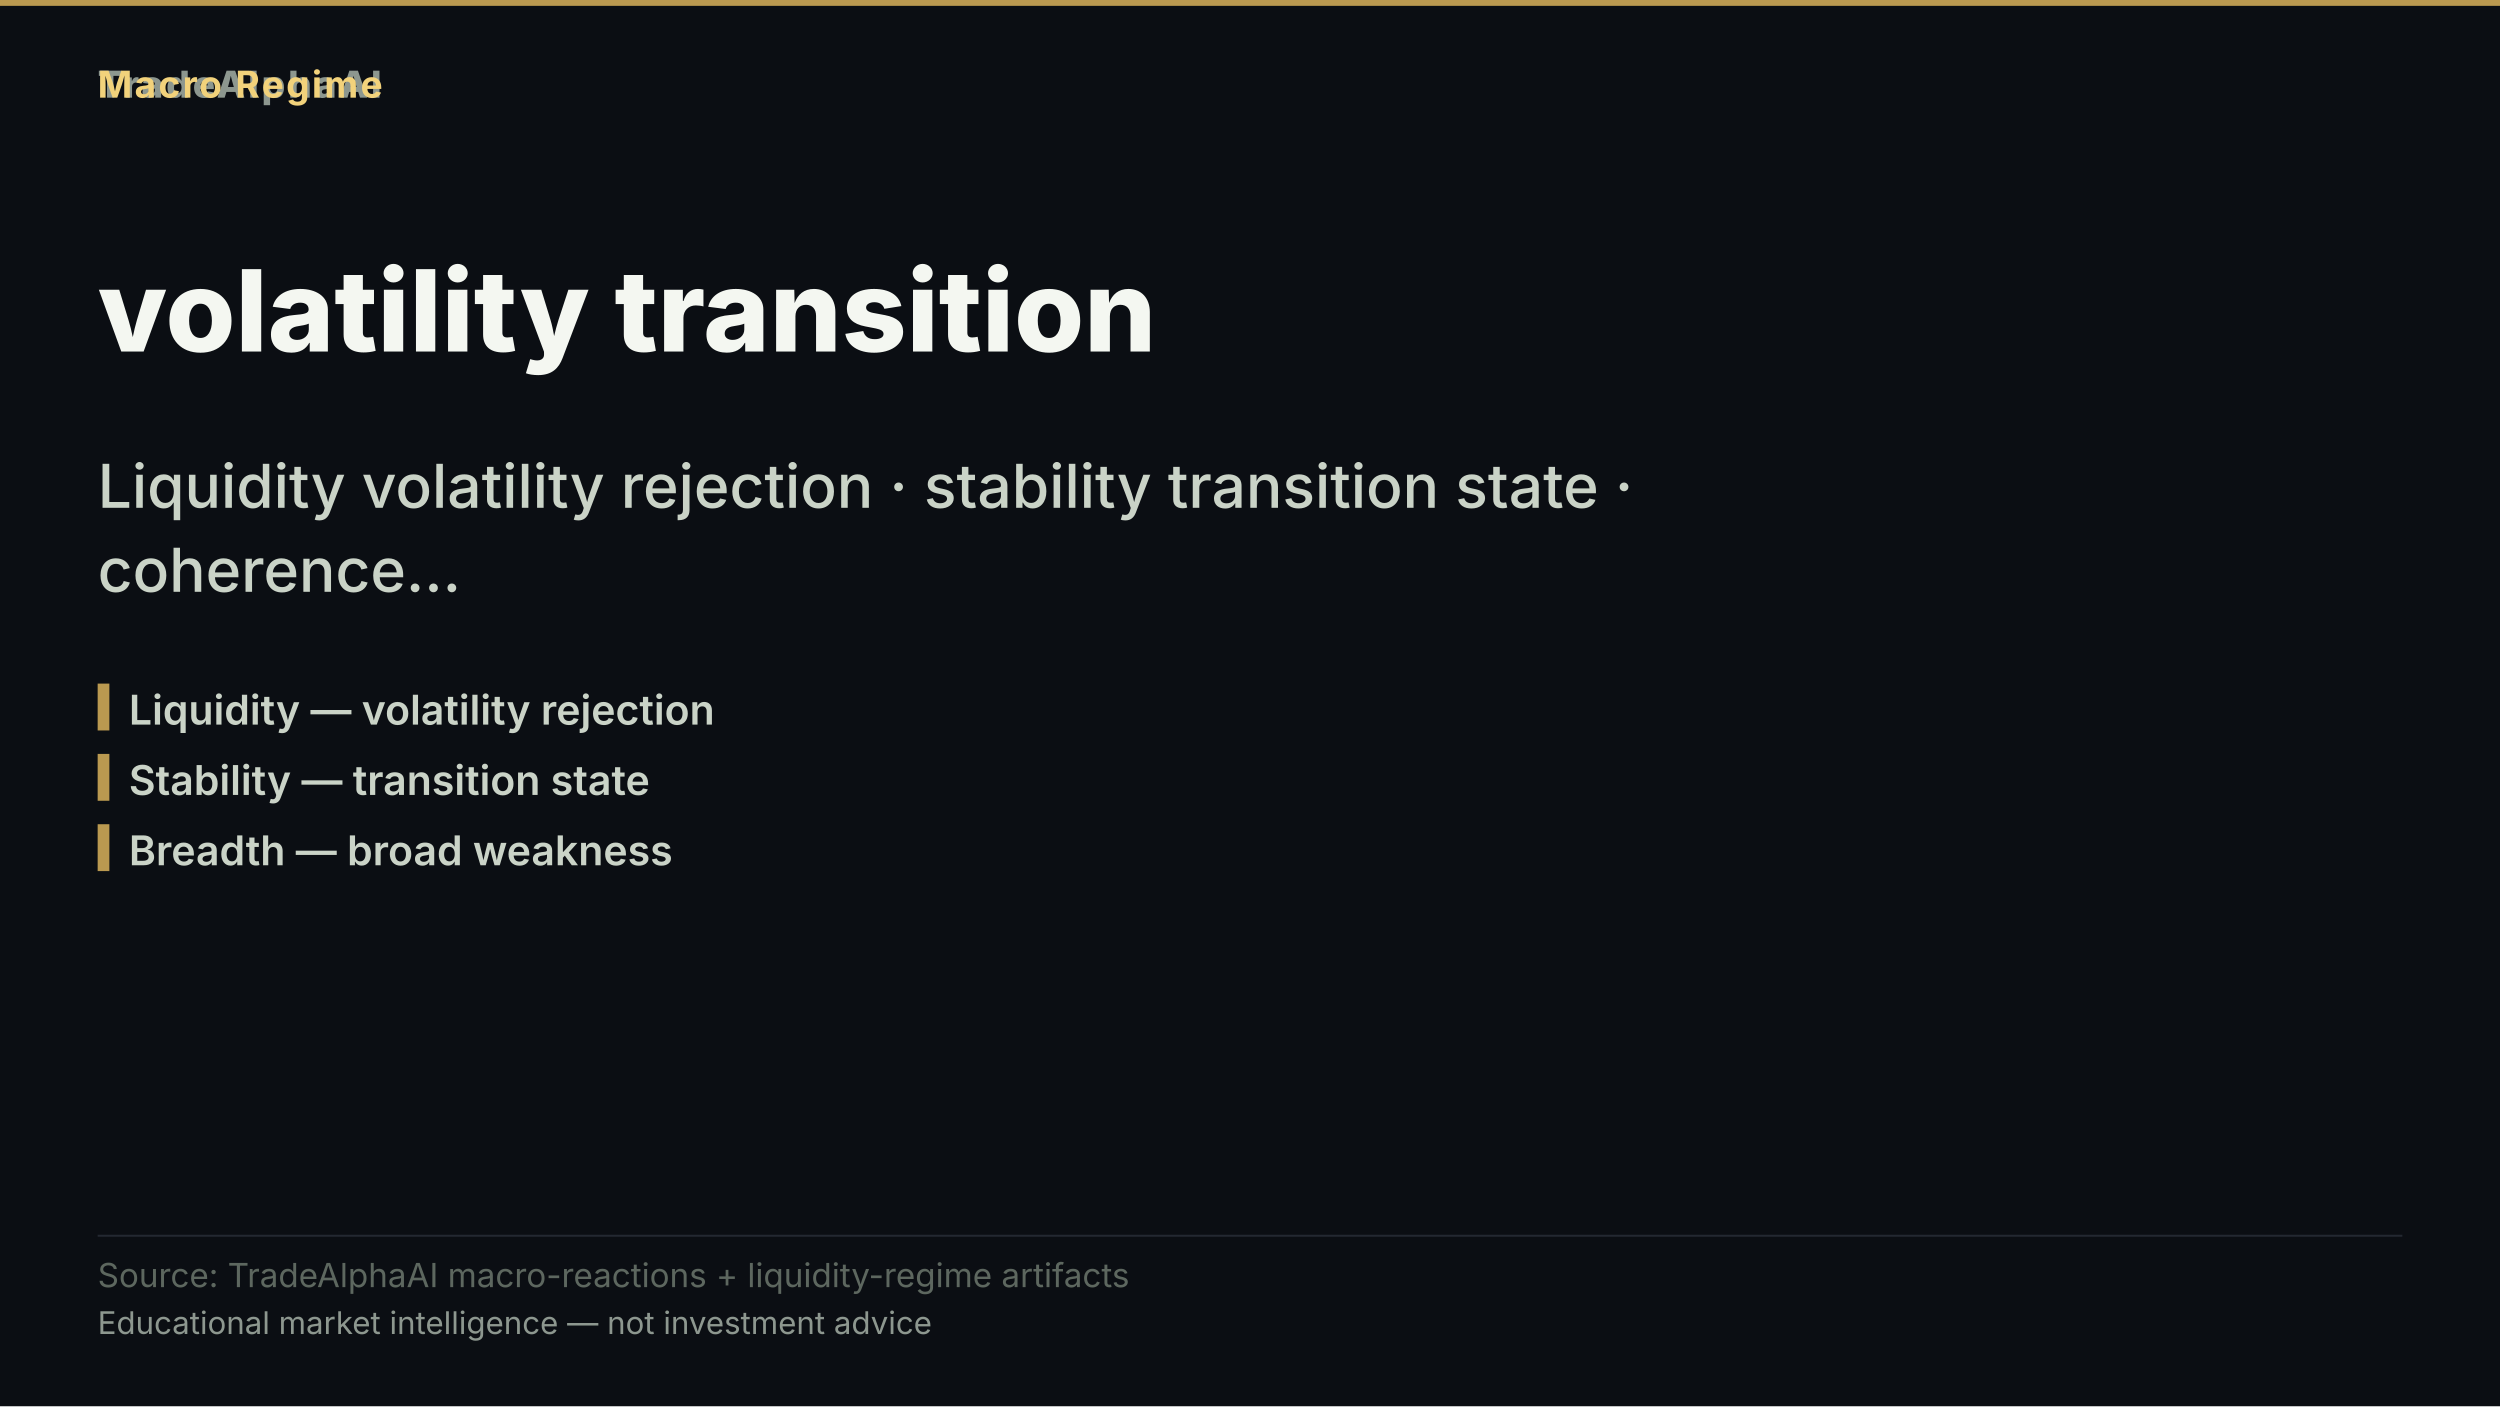
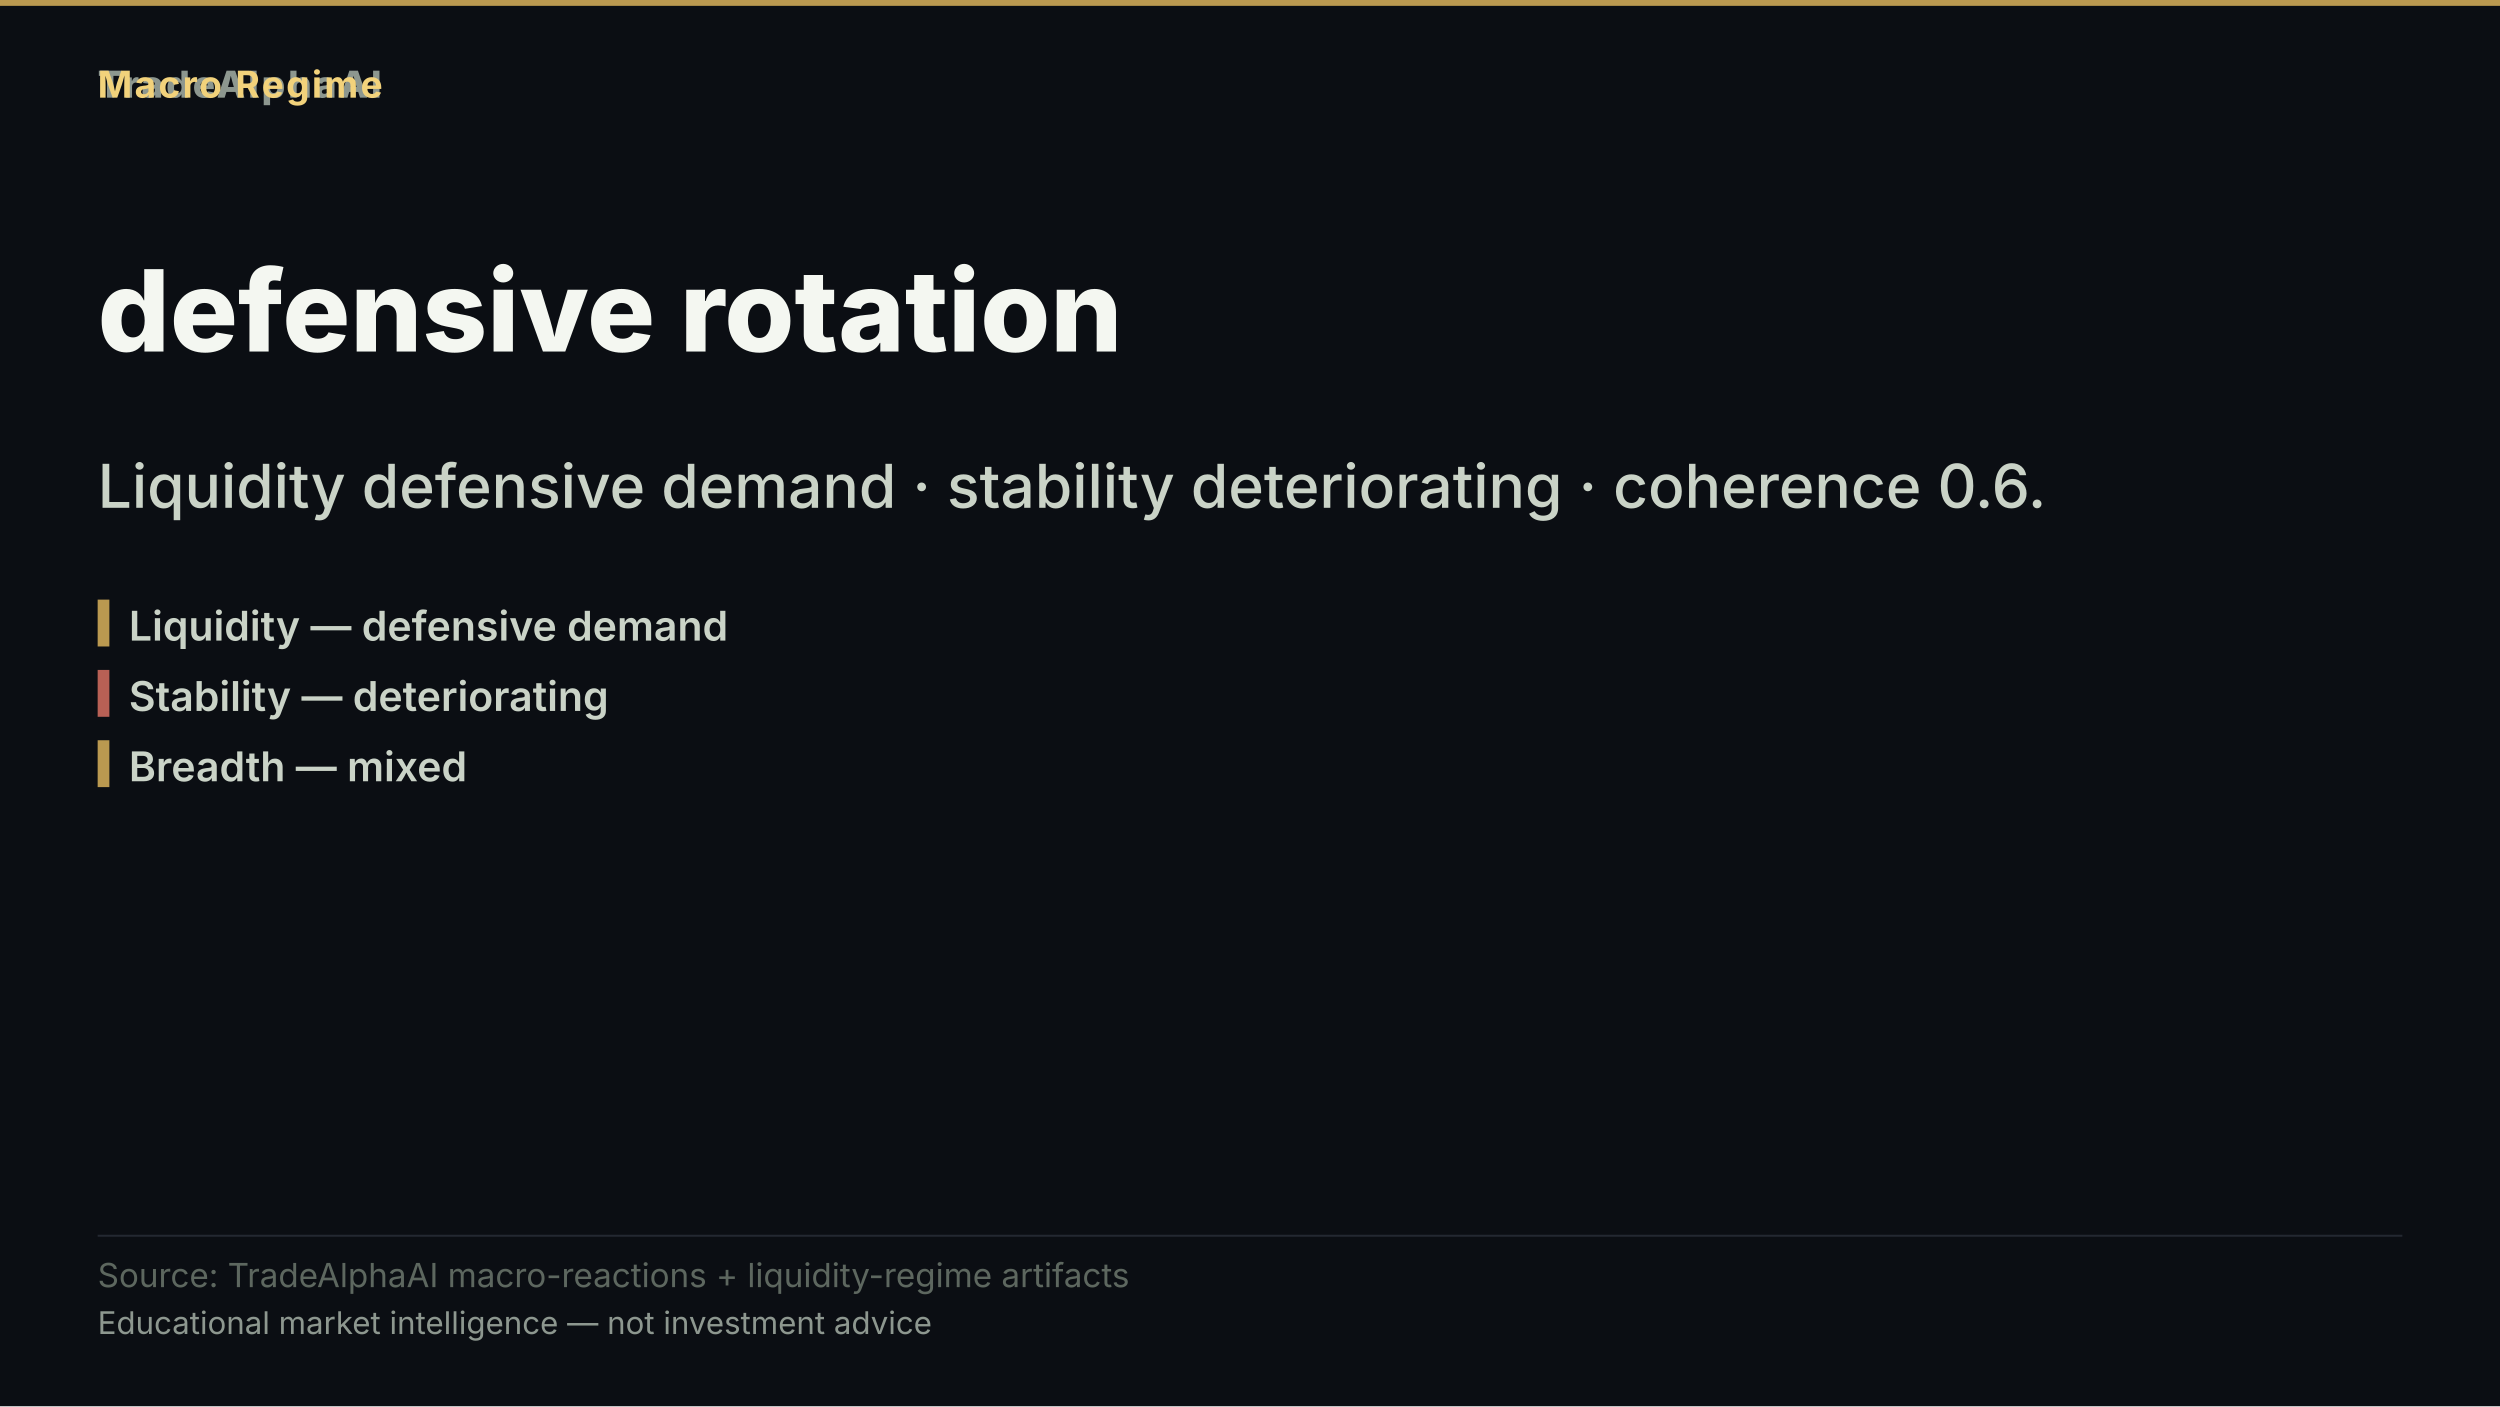
- <svg xmlns="http://www.w3.org/2000/svg" width="1280" height="720" viewBox="0 0 1280 720" role="img" aria-label="volatility transition">
+ <svg xmlns="http://www.w3.org/2000/svg" width="1280" height="720" viewBox="0 0 1280 720" role="img" aria-label="defensive rotation">
  <rect width="1280" height="720" fill="#0b0e13" />
  <rect x="0" y="0" width="1280" height="3" fill="#d8b15a" opacity="0.85" />
  <text x="50" y="50" font-family="'Inter','Segoe UI','Helvetica Neue',Arial,sans-serif" font-size="19" font-weight="800" letter-spacing="1.5" fill="#8d978f" text-anchor="start">TradeAlphaAI</text>
  <text x="50" y="50" font-family="'Inter','Segoe UI','Helvetica Neue',Arial,sans-serif" font-size="19" font-weight="700" letter-spacing="1.2" fill="#f2d27b" text-anchor="start">Macro Regime</text>
-   <text x="50" y="180" font-family="'Inter','Segoe UI','Helvetica Neue',Arial,sans-serif" font-size="58" font-weight="800" fill="#f4f7f1" text-anchor="start">volatility transition</text>
-   <text x="50" y="260" font-family="'Inter','Segoe UI','Helvetica Neue',Arial,sans-serif" font-size="31" font-weight="500" fill="#cad3c7" text-anchor="start">Liquidity volatility rejection · stability transition state ·</text>
-   <text x="50" y="303" font-family="'Inter','Segoe UI','Helvetica Neue',Arial,sans-serif" font-size="31" font-weight="500" fill="#cad3c7" text-anchor="start">coherence…</text>
-   <rect x="50" y="350" width="6" height="24" fill="#d8b15a" opacity="0.85" />
-   <text x="66" y="371" font-family="'Inter','Segoe UI','Helvetica Neue',Arial,sans-serif" font-size="21" font-weight="600" fill="#cad3c7" text-anchor="start">Liquidity — volatility rejection</text>
-   <rect x="50" y="386" width="6" height="24" fill="#d8b15a" opacity="0.85" />
-   <text x="66" y="407" font-family="'Inter','Segoe UI','Helvetica Neue',Arial,sans-serif" font-size="21" font-weight="600" fill="#cad3c7" text-anchor="start">Stability — transition state</text>
-   <rect x="50" y="422" width="6" height="24" fill="#d8b15a" opacity="0.85" />
-   <text x="66" y="443" font-family="'Inter','Segoe UI','Helvetica Neue',Arial,sans-serif" font-size="21" font-weight="600" fill="#cad3c7" text-anchor="start">Breadth — broad weakness</text>
+   <text x="50" y="180" font-family="'Inter','Segoe UI','Helvetica Neue',Arial,sans-serif" font-size="58" font-weight="800" fill="#f4f7f1" text-anchor="start">defensive rotation</text>
+   <text x="50" y="260" font-family="'Inter','Segoe UI','Helvetica Neue',Arial,sans-serif" font-size="31" font-weight="500" fill="#cad3c7" text-anchor="start">Liquidity defensive demand · stability deteriorating · coherence 0.6.</text>
+   <rect x="50" y="307" width="6" height="24" fill="#d8b15a" opacity="0.85" />
+   <text x="66" y="328" font-family="'Inter','Segoe UI','Helvetica Neue',Arial,sans-serif" font-size="21" font-weight="600" fill="#cad3c7" text-anchor="start">Liquidity — defensive demand</text>
+   <rect x="50" y="343" width="6" height="24" fill="#d66e60" opacity="0.85" />
+   <text x="66" y="364" font-family="'Inter','Segoe UI','Helvetica Neue',Arial,sans-serif" font-size="21" font-weight="600" fill="#cad3c7" text-anchor="start">Stability — deteriorating</text>
+   <rect x="50" y="379" width="6" height="24" fill="#d8b15a" opacity="0.85" />
+   <text x="66" y="400" font-family="'Inter','Segoe UI','Helvetica Neue',Arial,sans-serif" font-size="21" font-weight="600" fill="#cad3c7" text-anchor="start">Breadth — mixed</text>
  <rect x="50" y="632.2" width="1180" height="1" fill="rgba(148,163,184,0.18)" />
  <text x="50" y="659" font-family="'Inter','Segoe UI','Helvetica Neue',Arial,sans-serif" font-size="17" fill="#5d675f" text-anchor="start">Source: TradeAlphaAI macro-reactions + liquidity-regime artifacts</text>
  <text x="50" y="683" font-family="'Inter','Segoe UI','Helvetica Neue',Arial,sans-serif" font-size="16" fill="#8d978f" text-anchor="start">Educational market intelligence — not investment advice</text>
</svg>
